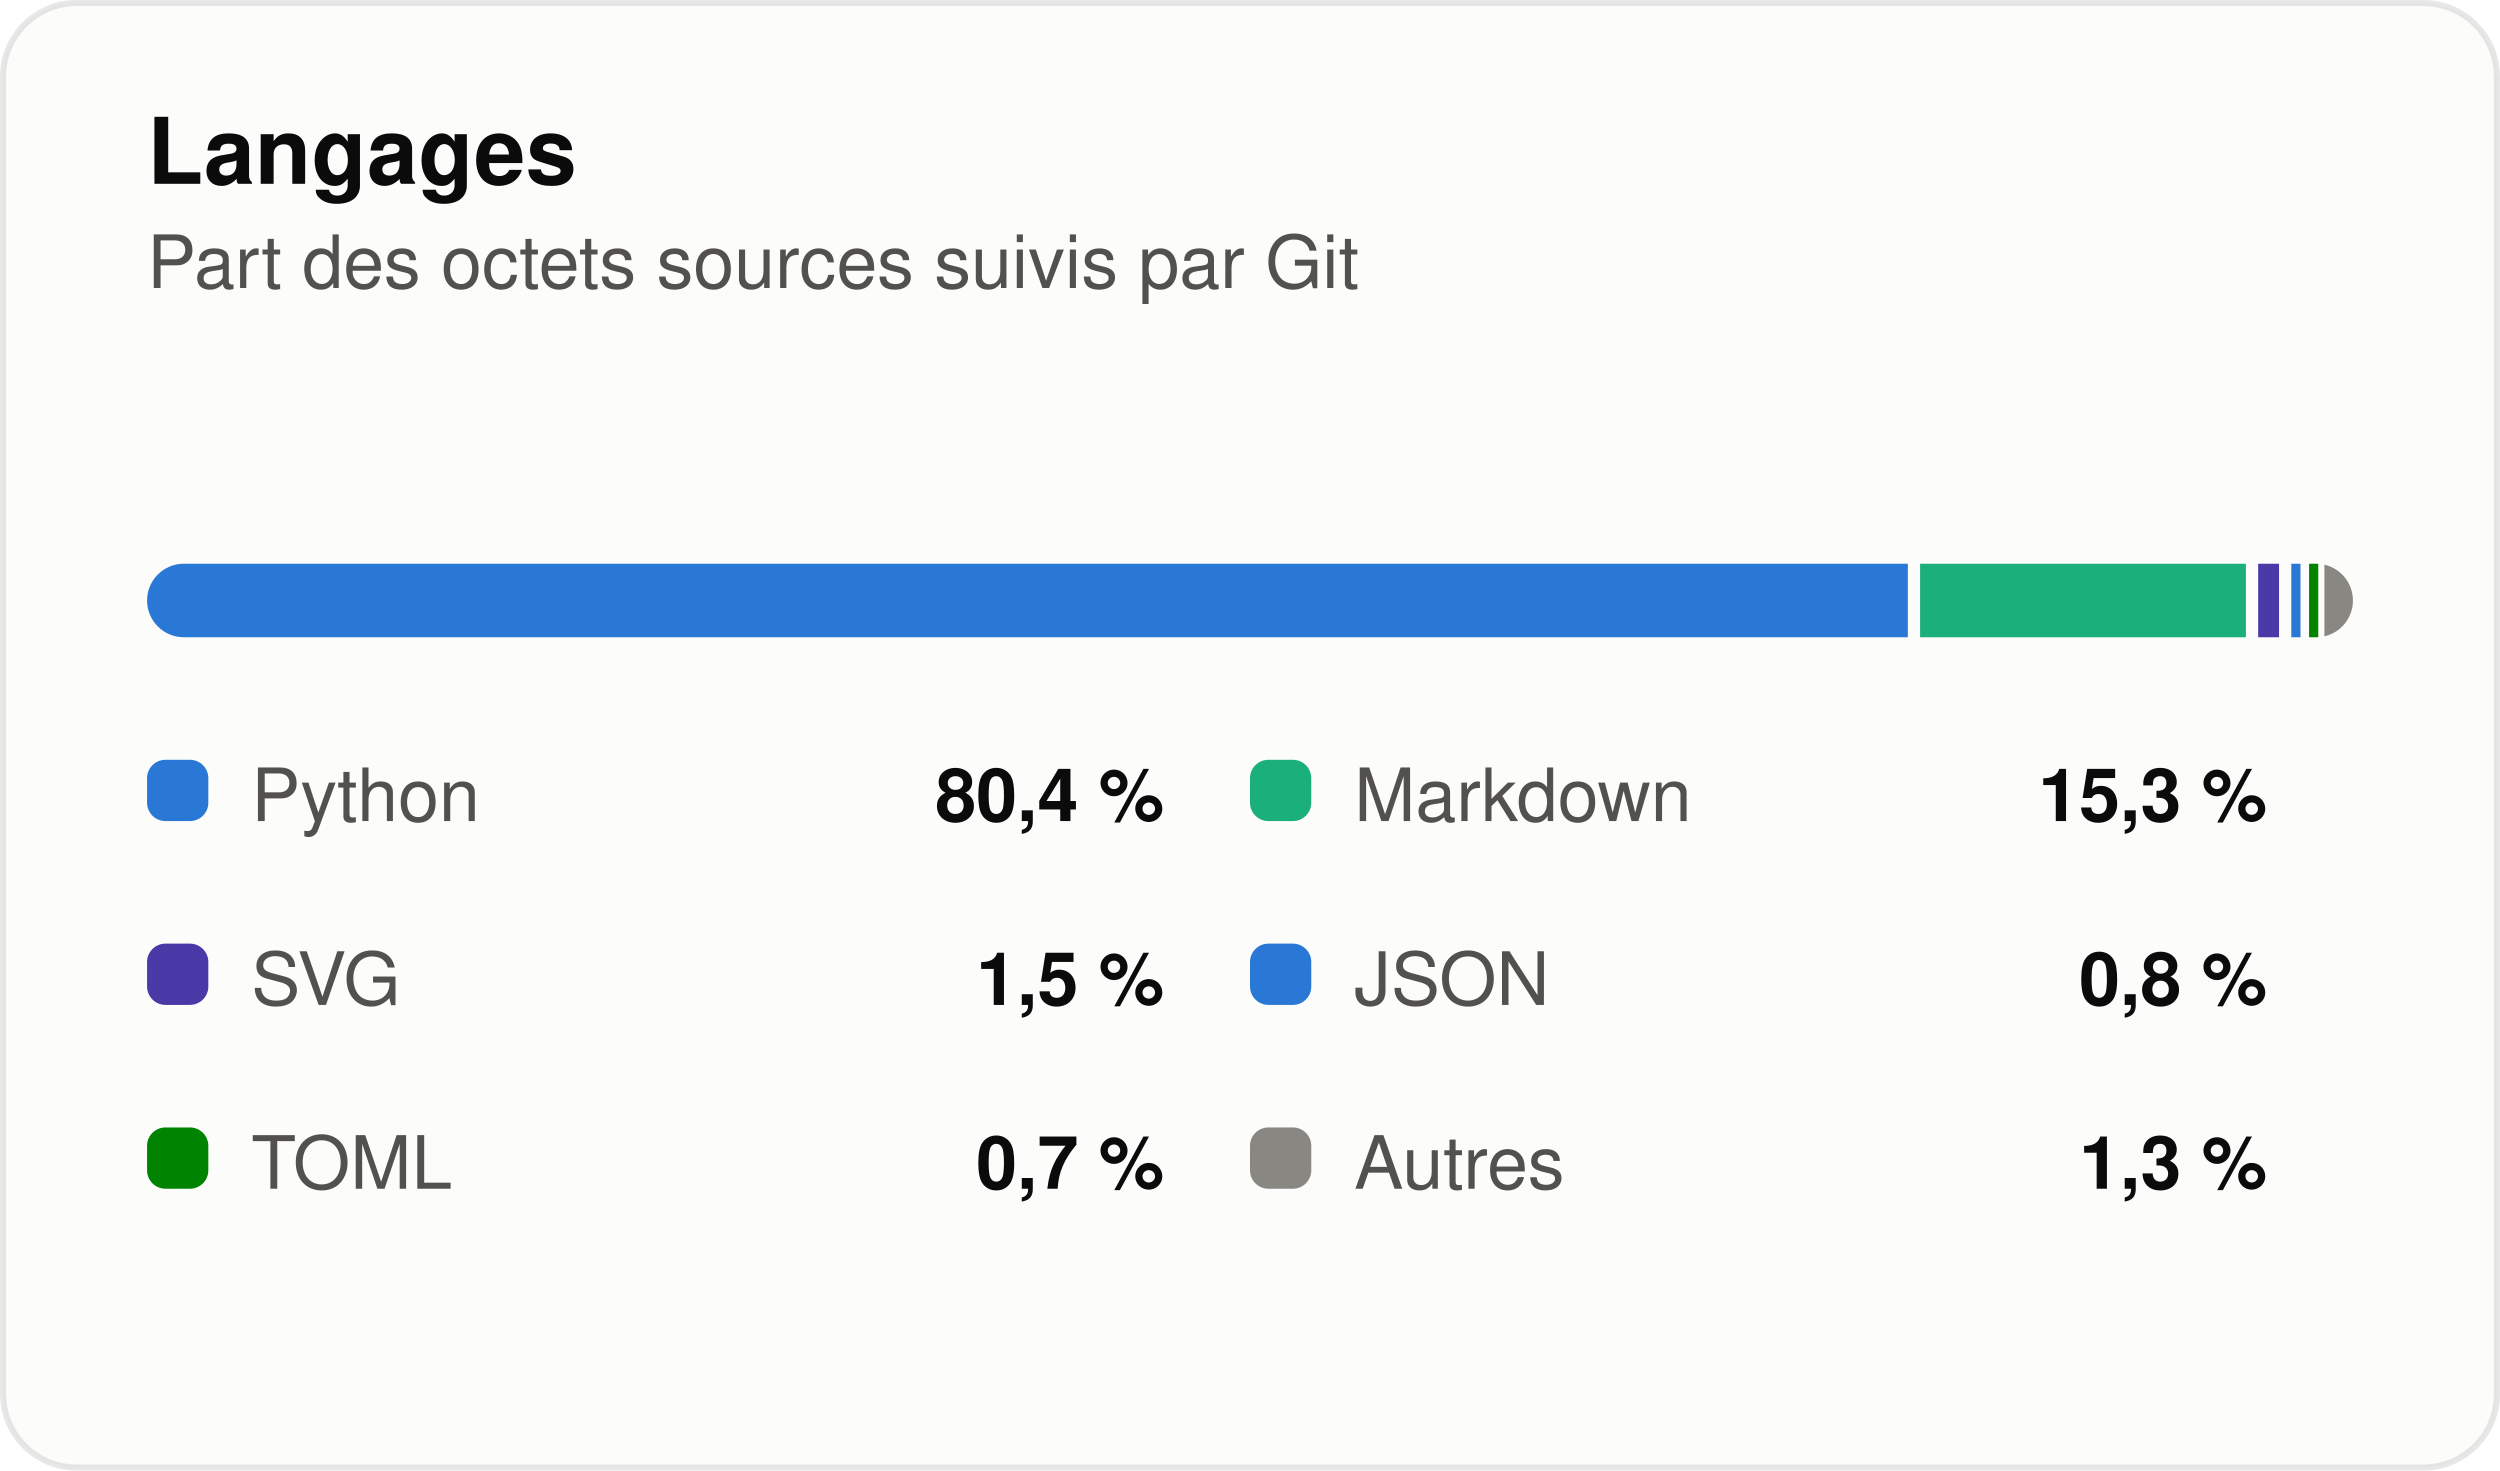
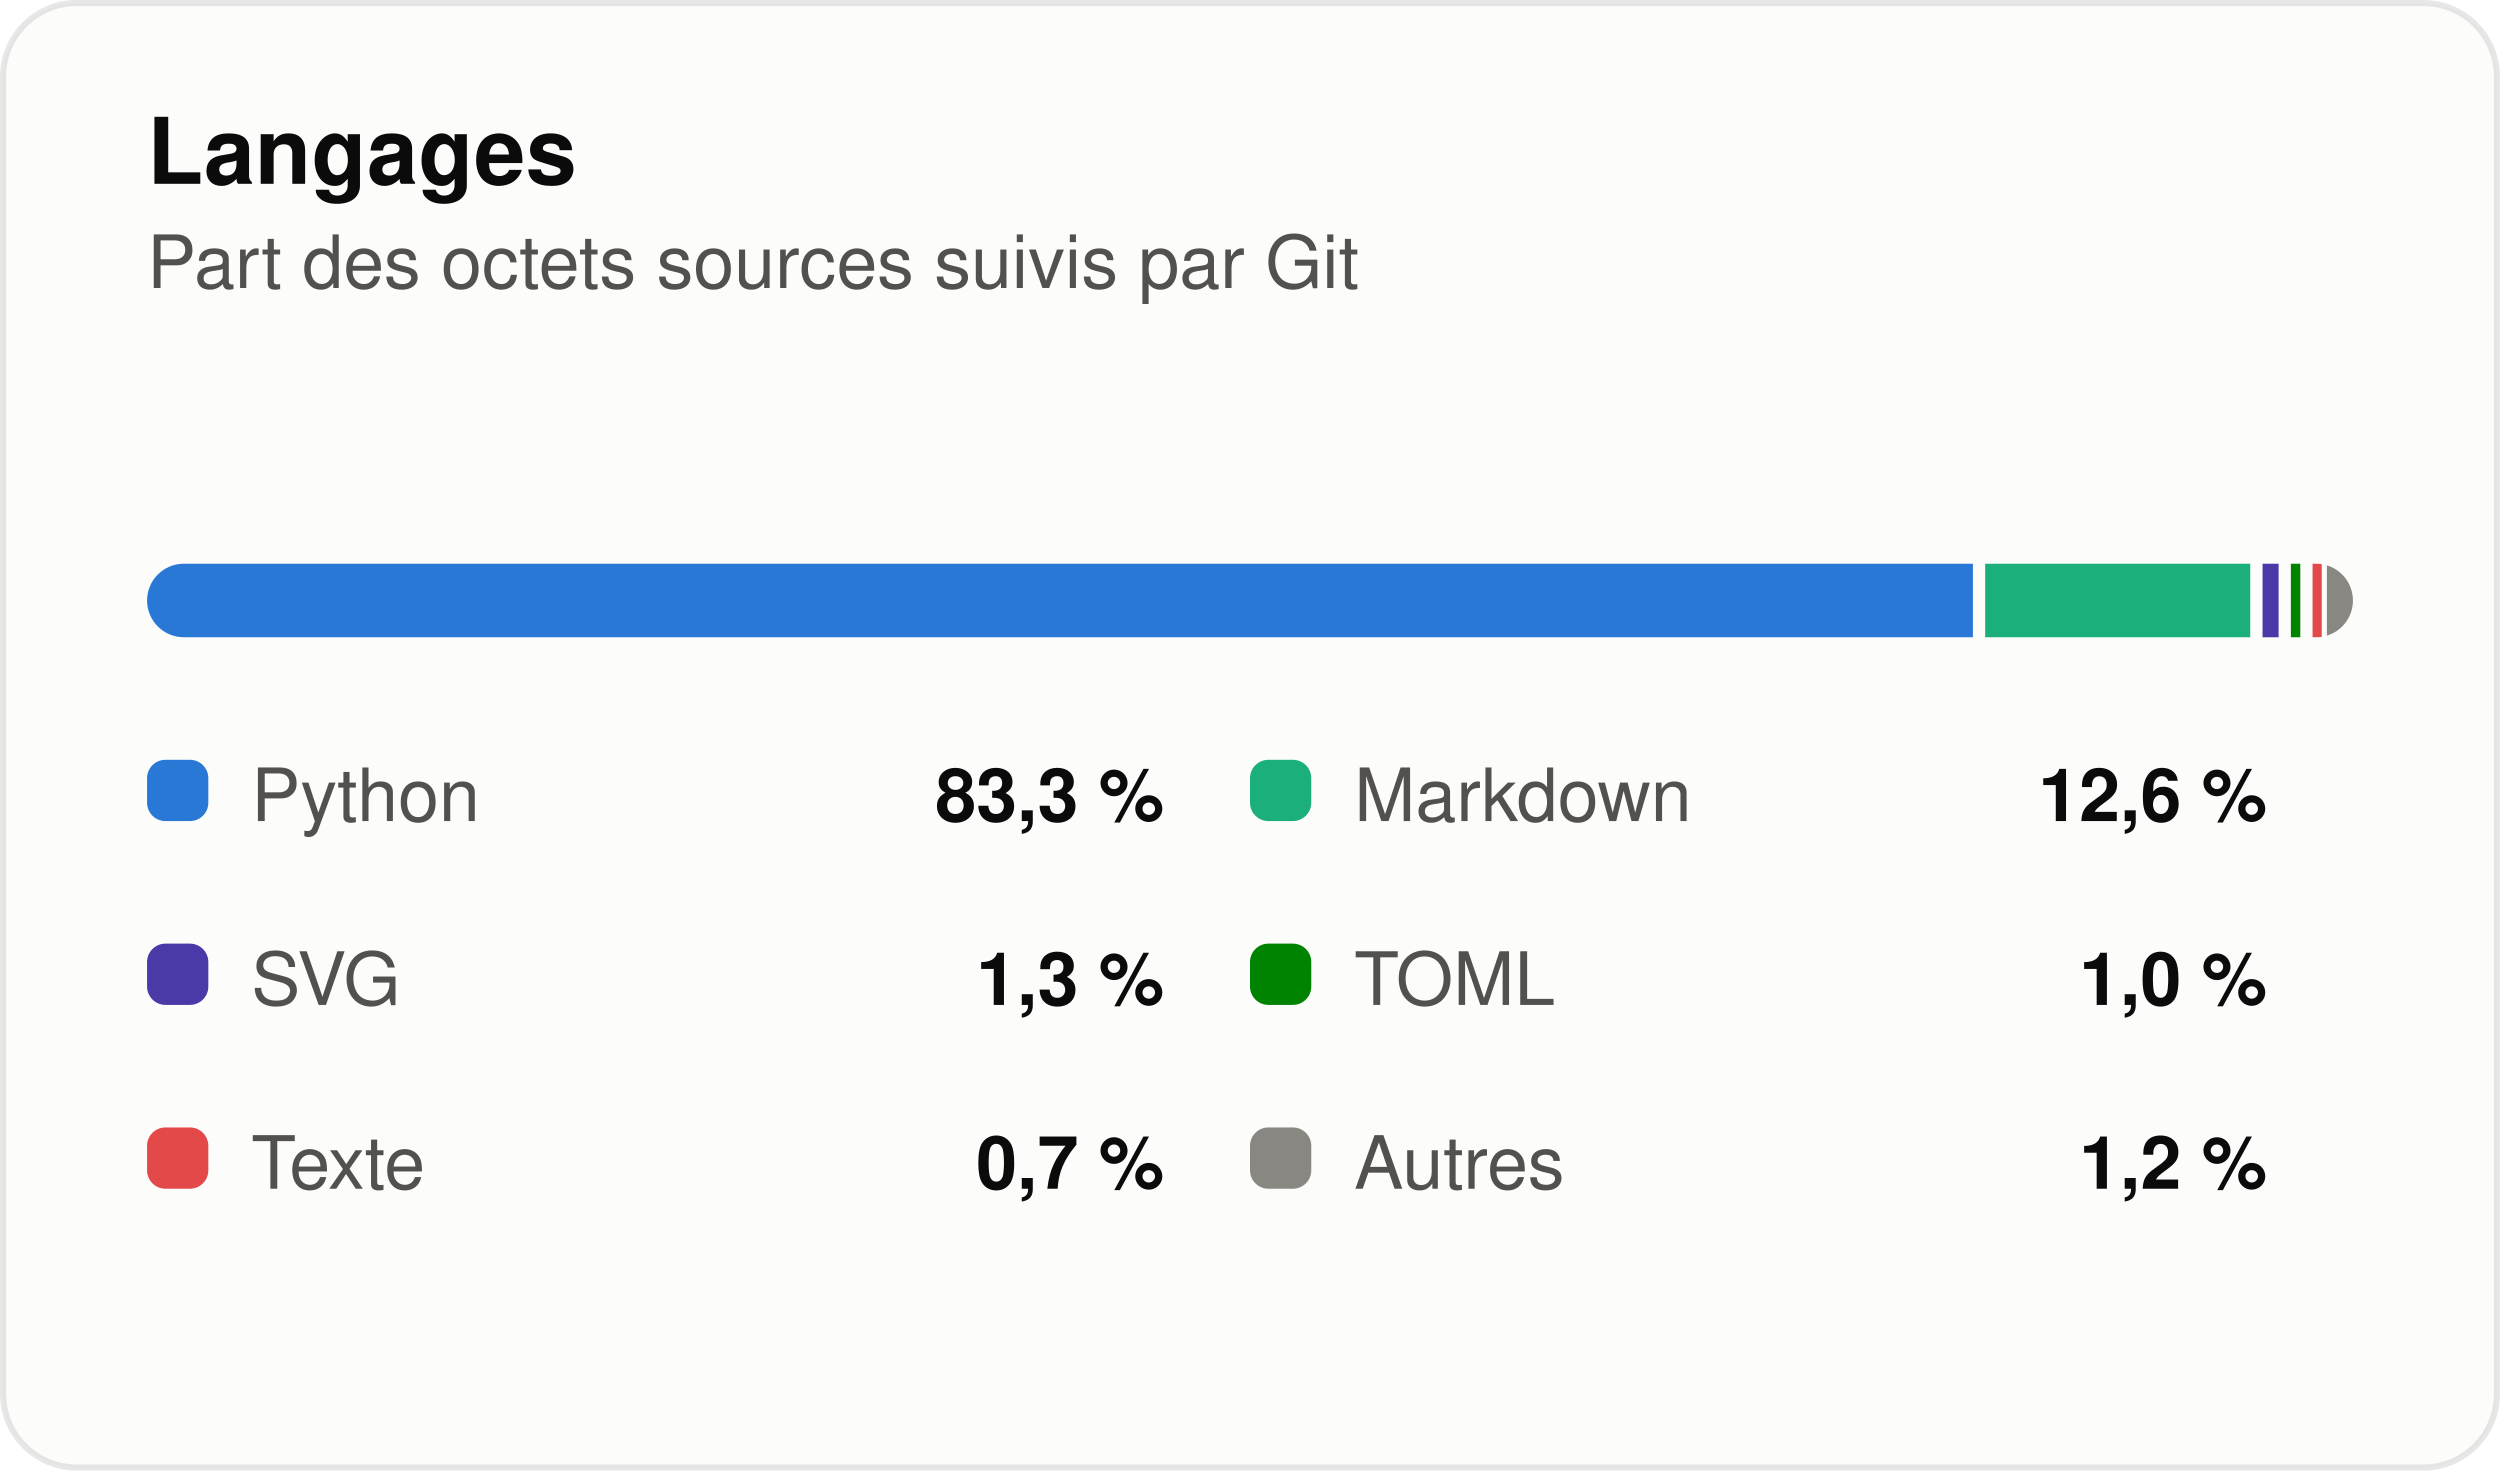
<svg xmlns="http://www.w3.org/2000/svg" width="408" height="240" viewBox="0 0 408 240" role="img" aria-label="Répartition des langages du dépôt en pourcentage d'octets" font-family="system-ui, 'Segoe UI', Ubuntu, Helvetica, Arial, sans-serif">
  <rect x="0.5" y="0.5" width="407" height="239" rx="12" fill="#fcfcfb" stroke="rgba(11,11,11,0.10)" />
  <text x="24" y="30" font-size="15" fill="#0b0b0b" font-weight="600">Langages</text>
  <text x="24" y="47" font-size="12" fill="#52514e">Part des octets sources suivis par Git</text>
  <clipPath id="strip">
    <rect x="24" y="92" width="360" height="12" rx="6" />
  </clipPath>
  <g clip-path="url(#strip)">
-     <rect x="24.00" y="92" width="287.36" height="12" fill="#2a78d6" />
-     <rect x="313.36" y="92" width="53.17" height="12" fill="#1baf7a" />
-     <rect x="368.53" y="92" width="3.41" height="12" fill="#4a3aa7" />
-     <rect x="373.94" y="92" width="1.50" height="12" fill="#2a78d6" />
-     <rect x="376.84" y="92" width="1.50" height="12" fill="#008300" />
-     <rect x="379.34" y="92" width="4.66" height="12" fill="#898781" />
+     <rect x="24.00" y="92" width="297.98" height="12" fill="#2a78d6" />
+     <rect x="323.98" y="92" width="43.26" height="12" fill="#1baf7a" />
+     <rect x="369.25" y="92" width="2.62" height="12" fill="#4a3aa7" />
+     <rect x="373.87" y="92" width="1.54" height="12" fill="#008300" />
+     <rect x="377.41" y="92" width="1.50" height="12" fill="#e34948" />
+     <rect x="379.75" y="92" width="4.25" height="12" fill="#898781" />
  </g>
  <rect x="24" y="124" width="10" height="10" rx="3" fill="#2a78d6" />
  <text x="41" y="134" font-size="12" fill="#52514e">Python</text>
-   <text x="190" y="134" font-size="12" fill="#0b0b0b" font-weight="600" text-anchor="end">80,4 %</text>
+   <text x="190" y="134" font-size="12" fill="#0b0b0b" font-weight="600" text-anchor="end">83,3 %</text>
  <rect x="204" y="124" width="10" height="10" rx="3" fill="#1baf7a" />
  <text x="221" y="134" font-size="12" fill="#52514e">Markdown</text>
-   <text x="370" y="134" font-size="12" fill="#0b0b0b" font-weight="600" text-anchor="end">15,3 %</text>
+   <text x="370" y="134" font-size="12" fill="#0b0b0b" font-weight="600" text-anchor="end">12,6 %</text>
  <rect x="24" y="154" width="10" height="10" rx="3" fill="#4a3aa7" />
  <text x="41" y="164" font-size="12" fill="#52514e">SVG</text>
-   <text x="190" y="164" font-size="12" fill="#0b0b0b" font-weight="600" text-anchor="end">1,5 %</text>
-   <rect x="204" y="154" width="10" height="10" rx="3" fill="#2a78d6" />
-   <text x="221" y="164" font-size="12" fill="#52514e">JSON</text>
-   <text x="370" y="164" font-size="12" fill="#0b0b0b" font-weight="600" text-anchor="end">0,8 %</text>
-   <rect x="24" y="184" width="10" height="10" rx="3" fill="#008300" />
-   <text x="41" y="194" font-size="12" fill="#52514e">TOML</text>
+   <text x="190" y="164" font-size="12" fill="#0b0b0b" font-weight="600" text-anchor="end">1,3 %</text>
+   <rect x="204" y="154" width="10" height="10" rx="3" fill="#008300" />
+   <text x="221" y="164" font-size="12" fill="#52514e">TOML</text>
+   <text x="370" y="164" font-size="12" fill="#0b0b0b" font-weight="600" text-anchor="end">1,0 %</text>
+   <rect x="24" y="184" width="10" height="10" rx="3" fill="#e34948" />
+   <text x="41" y="194" font-size="12" fill="#52514e">Texte</text>
  <text x="190" y="194" font-size="12" fill="#0b0b0b" font-weight="600" text-anchor="end">0,7 %</text>
  <rect x="204" y="184" width="10" height="10" rx="3" fill="#898781" />
  <text x="221" y="194" font-size="12" fill="#52514e">Autres</text>
-   <text x="370" y="194" font-size="12" fill="#0b0b0b" font-weight="600" text-anchor="end">1,3 %</text>
+   <text x="370" y="194" font-size="12" fill="#0b0b0b" font-weight="600" text-anchor="end">1,2 %</text>
</svg>
